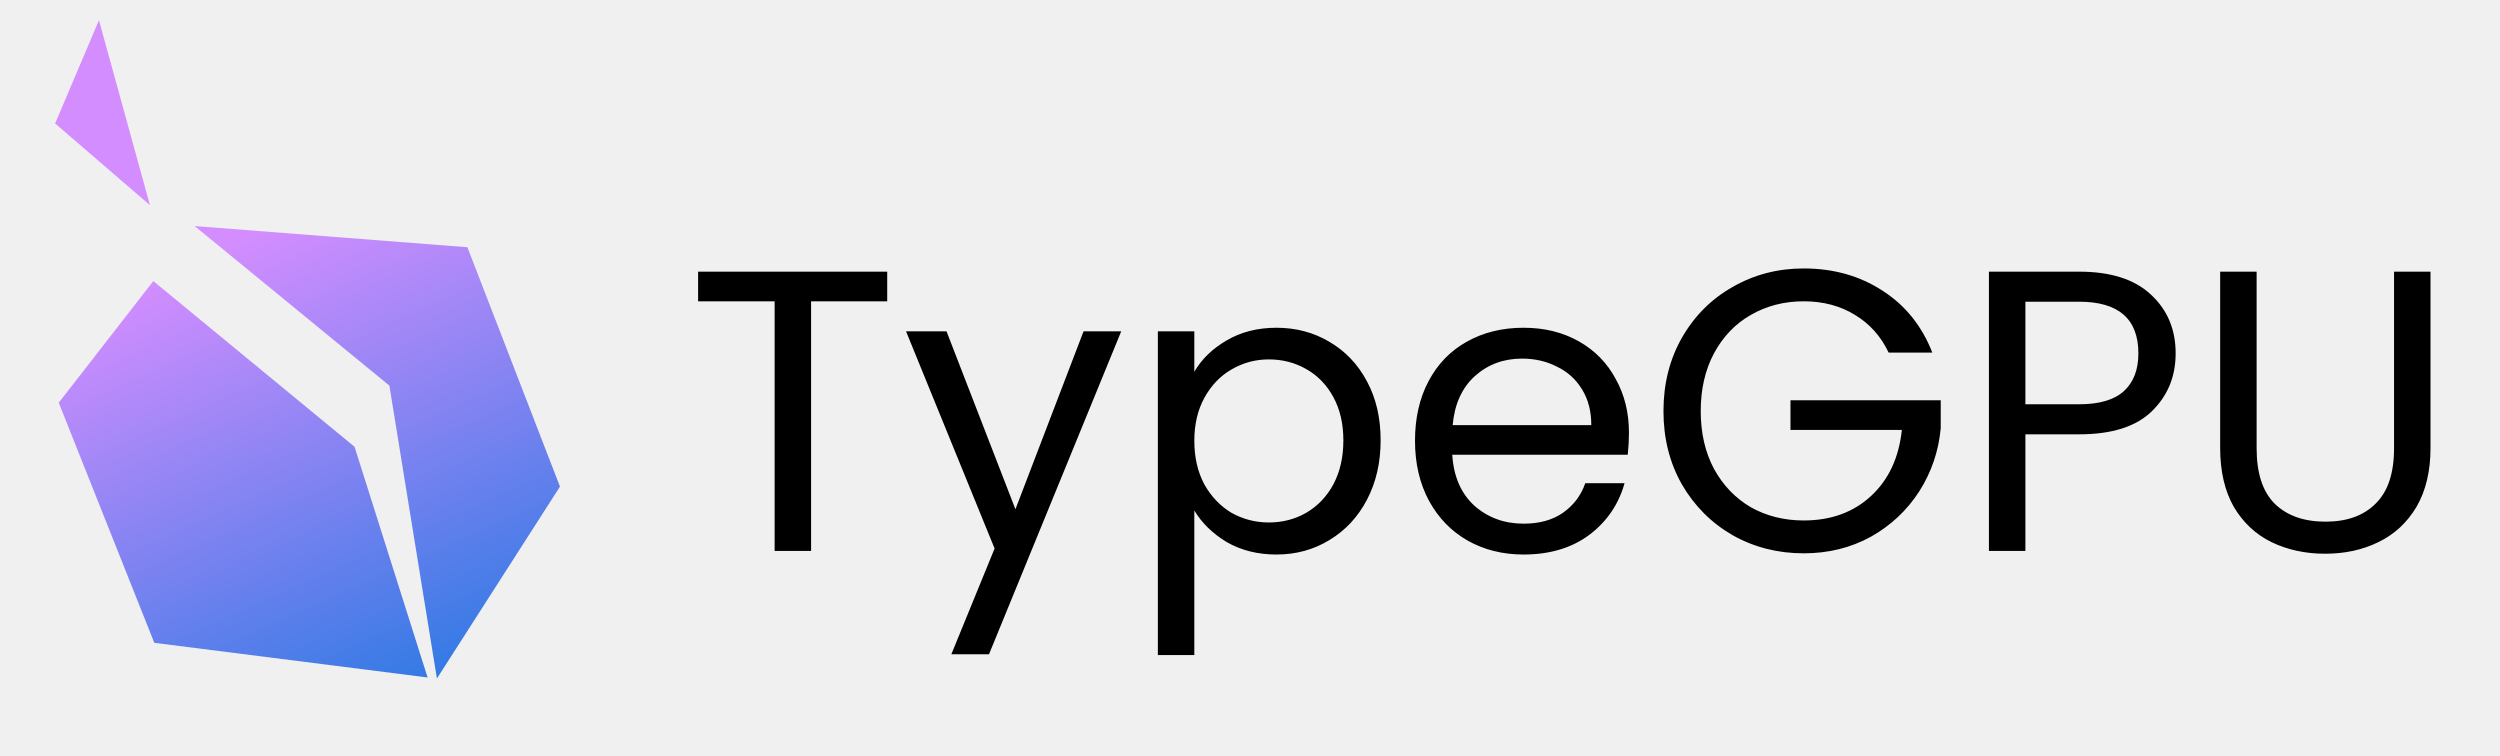
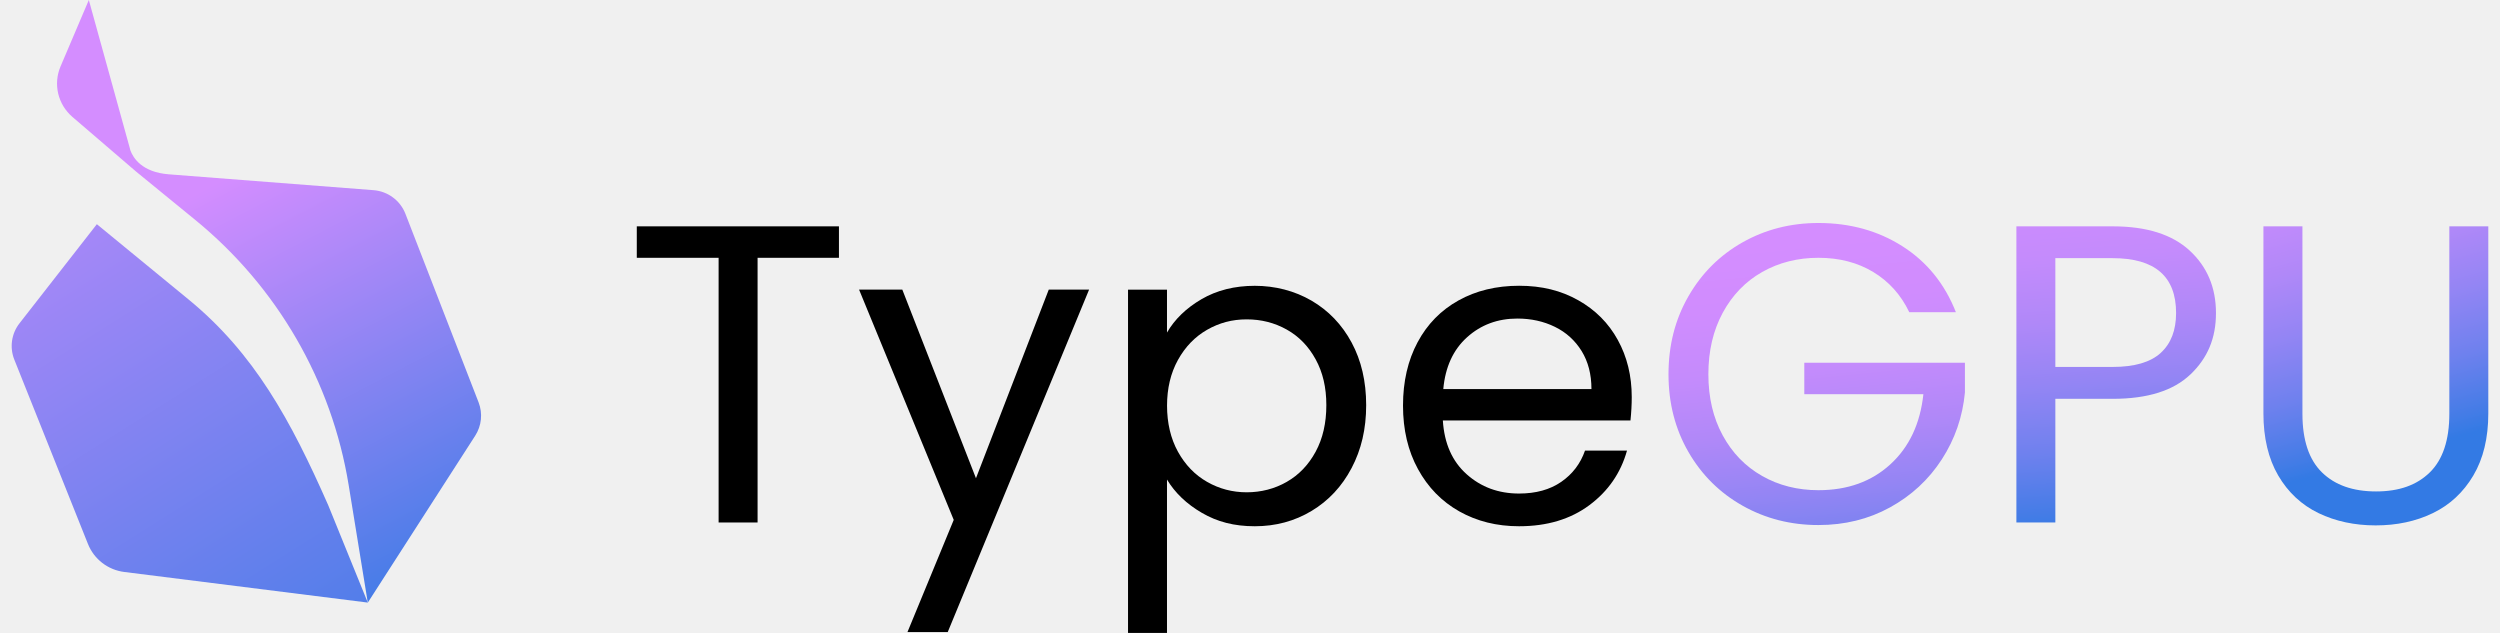
- <svg xmlns="http://www.w3.org/2000/svg" width="599" height="181" viewBox="0 0 599 181" fill="none">
-   <g clip-path="url(#clip0_53_29)">
-     <path d="M36.971 154.02L102.452 162.326L84.946 107.049L36.735 67.346L14.075 96.486L36.971 154.02Z" fill="url(#paint0_linear_53_29)" />
-     <path d="M111.99 59.236L46.639 54.163L93.295 92.388L104.685 162.569L134.167 116.587L111.99 59.236Z" fill="url(#paint1_linear_53_29)" />
-     <path d="M13.208 29.584L35.92 49.153L23.71 4.839L13.208 29.584Z" fill="url(#paint2_linear_53_29)" />
-     <path d="M212.576 65.088V72.192H194.336V132H185.6V72.192H167.264V65.088H212.576ZM268.642 79.392L236.962 156.768H227.938L238.306 131.424L217.09 79.392H226.786L243.298 122.016L259.618 79.392H268.642ZM286.159 89.088C287.887 86.08 290.447 83.584 293.839 81.6C297.295 79.552 301.295 78.528 305.839 78.528C310.511 78.528 314.735 79.648 318.511 81.888C322.351 84.128 325.359 87.296 327.535 91.392C329.711 95.424 330.799 100.128 330.799 105.504C330.799 110.816 329.711 115.552 327.535 119.712C325.359 123.872 322.351 127.104 318.511 129.408C314.735 131.712 310.511 132.864 305.839 132.864C301.359 132.864 297.391 131.872 293.935 129.888C290.543 127.84 287.951 125.312 286.159 122.304V156.96H277.423V79.392H286.159V89.088ZM321.871 105.504C321.871 101.536 321.071 98.08 319.471 95.136C317.871 92.192 315.695 89.952 312.943 88.416C310.255 86.88 307.279 86.112 304.015 86.112C300.815 86.112 297.839 86.912 295.087 88.512C292.399 90.048 290.223 92.32 288.559 95.328C286.959 98.272 286.159 101.696 286.159 105.6C286.159 109.568 286.959 113.056 288.559 116.064C290.223 119.008 292.399 121.28 295.087 122.88C297.839 124.416 300.815 125.184 304.015 125.184C307.279 125.184 310.255 124.416 312.943 122.88C315.695 121.28 317.871 119.008 319.471 116.064C321.071 113.056 321.871 109.536 321.871 105.504ZM390.298 103.68C390.298 105.344 390.202 107.104 390.01 108.96H347.962C348.282 114.144 350.042 118.208 353.242 121.152C356.506 124.032 360.442 125.472 365.05 125.472C368.826 125.472 371.962 124.608 374.458 122.88C377.018 121.088 378.81 118.72 379.834 115.776H389.242C387.834 120.832 385.018 124.96 380.794 128.16C376.57 131.296 371.322 132.864 365.05 132.864C360.058 132.864 355.578 131.744 351.61 129.504C347.706 127.264 344.634 124.096 342.394 120C340.154 115.84 339.034 111.04 339.034 105.6C339.034 100.16 340.122 95.392 342.298 91.296C344.474 87.2 347.514 84.064 351.418 81.888C355.386 79.648 359.93 78.528 365.05 78.528C370.042 78.528 374.458 79.616 378.298 81.792C382.138 83.968 385.082 86.976 387.13 90.816C389.242 94.592 390.298 98.88 390.298 103.68ZM381.274 101.856C381.274 98.528 380.538 95.68 379.066 93.312C377.594 90.88 375.578 89.056 373.018 87.84C370.522 86.56 367.738 85.92 364.666 85.92C360.25 85.92 356.474 87.328 353.338 90.144C350.266 92.96 348.506 96.864 348.058 101.856H381.274ZM452.518 84.48C450.662 80.576 447.974 77.568 444.454 75.456C440.934 73.28 436.838 72.192 432.166 72.192C427.494 72.192 423.27 73.28 419.494 75.456C415.782 77.568 412.838 80.64 410.662 84.672C408.55 88.64 407.494 93.248 407.494 98.496C407.494 103.744 408.55 108.352 410.662 112.32C412.838 116.288 415.782 119.36 419.494 121.536C423.27 123.648 427.494 124.704 432.166 124.704C438.694 124.704 444.07 122.752 448.294 118.848C452.518 114.944 454.982 109.664 455.686 103.008H428.998V95.904H464.998V102.624C464.486 108.128 462.758 113.184 459.814 117.792C456.87 122.336 452.998 125.952 448.198 128.64C443.398 131.264 438.054 132.576 432.166 132.576C425.958 132.576 420.294 131.136 415.174 128.256C410.054 125.312 405.99 121.248 402.982 116.064C400.038 110.88 398.566 105.024 398.566 98.496C398.566 91.968 400.038 86.112 402.982 80.928C405.99 75.68 410.054 71.616 415.174 68.736C420.294 65.792 425.958 64.32 432.166 64.32C439.27 64.32 445.542 66.08 450.982 69.6C456.486 73.12 460.486 78.08 462.982 84.48H452.518ZM521.284 84.672C521.284 90.24 519.364 94.88 515.524 98.592C511.748 102.24 505.956 104.064 498.148 104.064H485.284V132H476.548V65.088H498.148C505.7 65.088 511.428 66.912 515.332 70.56C519.3 74.208 521.284 78.912 521.284 84.672ZM498.148 96.864C503.012 96.864 506.596 95.808 508.9 93.696C511.204 91.584 512.356 88.576 512.356 84.672C512.356 76.416 507.62 72.288 498.148 72.288H485.284V96.864H498.148ZM540.686 65.088V107.424C540.686 113.376 542.126 117.792 545.006 120.672C547.95 123.552 552.014 124.992 557.198 124.992C562.318 124.992 566.318 123.552 569.198 120.672C572.142 117.792 573.614 113.376 573.614 107.424V65.088H582.35V107.328C582.35 112.896 581.23 117.6 578.99 121.44C576.75 125.216 573.71 128.032 569.87 129.888C566.094 131.744 561.838 132.672 557.102 132.672C552.366 132.672 548.078 131.744 544.238 129.888C540.462 128.032 537.454 125.216 535.214 121.44C533.038 117.6 531.95 112.896 531.95 107.328V65.088H540.686Z" fill="black" />
+ <svg xmlns="http://www.w3.org/2000/svg" width="474" height="120" viewBox="0 0 158 40" fill="none">
+   <g id="logo" clip-path="url(#clip0_95_487)">
+     <g id="gpu">
+       <path d="M120.665 19.729C120.141 18.637 119.383 17.792 118.391 17.192C117.399 16.593 116.244 16.293 114.927 16.293C113.61 16.293 112.424 16.593 111.367 17.192C110.312 17.792 109.48 18.651 108.875 19.771C108.271 20.891 107.969 22.183 107.969 23.651C107.969 25.118 108.271 26.408 108.875 27.516C109.48 28.627 110.309 29.481 111.367 30.081C112.421 30.68 113.61 30.98 114.927 30.98C116.769 30.98 118.282 30.434 119.474 29.343C120.665 28.251 121.358 26.775 121.558 24.912H114.032V22.924H124.183V24.804C124.038 26.346 123.55 27.754 122.721 29.035C121.891 30.316 120.799 31.325 119.445 32.069C118.091 32.812 116.586 33.183 114.924 33.183C113.174 33.183 111.578 32.776 110.132 31.961C108.687 31.147 107.547 30.016 106.709 28.565C105.871 27.115 105.449 25.477 105.449 23.651C105.449 21.824 105.868 20.184 106.709 18.725C107.547 17.266 108.69 16.129 110.132 15.315C111.575 14.5 113.174 14.093 114.924 14.093C116.928 14.093 118.701 14.585 120.243 15.569C121.786 16.553 122.909 17.942 123.613 19.732H120.662L120.665 19.729Z" fill="url(#paint0_linear_95_487)" />
+       <path d="M138.436 23.662C137.361 24.691 135.725 25.206 133.524 25.206H129.898V33.019H127.436V14.305H133.527C135.657 14.305 137.276 14.814 138.385 15.835C139.493 16.856 140.049 18.171 140.049 19.782C140.049 21.394 139.513 22.633 138.439 23.662H138.436ZM136.555 22.305C137.204 21.714 137.529 20.874 137.529 19.78C137.529 17.47 136.193 16.316 133.524 16.316H129.898V23.19H133.524C134.896 23.19 135.907 22.896 136.557 22.305H136.555Z" fill="url(#paint1_linear_95_487)" />
+       <path d="M145.514 14.305V26.148C145.514 27.813 145.924 29.046 146.745 29.852C147.566 30.658 148.706 31.059 150.169 31.059C151.631 31.059 152.746 30.658 153.567 29.852C154.387 29.046 154.798 27.81 154.798 26.148V14.305H157.261V26.119C157.261 27.677 156.944 28.989 156.314 30.052C155.682 31.119 154.829 31.91 153.758 32.428C152.683 32.948 151.48 33.205 150.143 33.205C148.806 33.205 147.603 32.945 146.528 32.428C145.454 31.907 144.607 31.116 143.983 30.052C143.362 28.986 143.048 27.677 143.048 26.119V14.305H145.514Z" fill="url(#paint2_linear_95_487)" />
+     </g>
+     <g id="type">
+       <path d="M53.021 14.305V16.293H47.879V33.021H45.416V16.293H40.245V14.305H53.021Z" fill="black" />
+       <path d="M68.831 18.303L59.897 39.946H57.352L60.276 32.857L54.293 18.303H57.026L61.681 30.225L66.282 18.303H68.831Z" fill="black" />
+       <path d="M75.934 18.909C76.901 18.346 78.024 18.063 79.304 18.063C80.584 18.063 81.815 18.377 82.89 19.002C83.964 19.63 84.808 20.509 85.421 21.646C86.034 22.782 86.342 24.103 86.342 25.607C86.342 27.112 86.034 28.418 85.421 29.58C84.808 30.745 83.964 31.647 82.89 32.292C81.815 32.937 80.621 33.259 79.304 33.259C77.987 33.259 76.926 32.976 75.96 32.413C74.994 31.851 74.258 31.147 73.754 30.307V40H71.291V18.306H73.754V21.018C74.241 20.178 74.968 19.474 75.931 18.911L75.934 18.909ZM83.149 22.709C82.699 21.886 82.089 21.258 81.322 20.829C80.555 20.399 79.711 20.184 78.791 20.184C77.87 20.184 77.055 20.404 76.288 20.843C75.521 21.281 74.908 21.917 74.446 22.749C73.987 23.58 73.757 24.544 73.757 25.636C73.757 26.727 73.987 27.717 74.446 28.548C74.905 29.379 75.521 30.016 76.288 30.454C77.055 30.892 77.89 31.113 78.791 31.113C79.691 31.113 80.555 30.895 81.322 30.454C82.089 30.016 82.699 29.379 83.149 28.548C83.6 27.717 83.825 26.735 83.825 25.607C83.825 24.479 83.6 23.532 83.149 22.709Z" fill="black" />
+       <path d="M103.043 26.574H91.188C91.279 28.025 91.778 29.156 92.69 29.97C93.602 30.785 94.705 31.192 96.005 31.192C97.068 31.192 97.958 30.946 98.67 30.454C99.383 29.962 99.885 29.303 100.172 28.48H102.826C102.43 29.894 101.635 31.045 100.443 31.93C99.252 32.815 97.772 33.259 96.005 33.259C94.597 33.259 93.34 32.945 92.228 32.32C91.119 31.695 90.247 30.802 89.617 29.648C88.984 28.494 88.67 27.157 88.67 25.633C88.67 24.109 88.978 22.777 89.591 21.632C90.204 20.486 91.068 19.604 92.177 18.988C93.285 18.371 94.562 18.06 96.008 18.06C97.453 18.06 98.662 18.366 99.742 18.974C100.825 19.582 101.66 20.419 102.245 21.485C102.832 22.551 103.126 23.752 103.126 25.096C103.126 25.562 103.1 26.054 103.046 26.572L103.043 26.574ZM99.959 22.186C99.543 21.516 98.981 21.004 98.268 20.656C97.556 20.308 96.766 20.133 95.9 20.133C94.654 20.133 93.593 20.526 92.718 21.315C91.843 22.104 91.341 23.195 91.216 24.589H100.58C100.58 23.659 100.372 22.859 99.959 22.186Z" fill="black" />
+     </g>
+     <g id="icon">
+       <path d="M11.919 18.928L6.121 14.169L1.232 20.433C0.722 21.086 0.597 21.96 0.905 22.729L5.56 34.381C5.944 35.343 6.822 36.019 7.854 36.149L23.244 38.083L20.747 31.938C18.367 26.535 16.064 22.33 11.916 18.925L11.919 18.928Z" fill="url(#paint3_linear_95_487)" />
+       <path d="M30.248 25.432L25.622 13.511C25.294 12.668 24.51 12.088 23.604 12.018L10.671 11.017C8.963 10.884 8.416 9.973 8.245 9.515L8.174 9.255L5.614 0L3.826 4.199C3.353 5.31 3.655 6.597 4.576 7.389L8.618 10.858L12.332 13.892C17.515 18.125 20.967 24.086 22.036 30.66L23.244 38.086L30.035 27.533C30.436 26.905 30.516 26.128 30.248 25.432Z" fill="url(#paint4_linear_95_487)" />
+     </g>
  </g>
  <defs>
-     <linearGradient id="paint0_linear_53_29" x1="50.974" y1="59.602" x2="98.474" y2="165.103" gradientUnits="userSpaceOnUse">
-       <stop stop-color="#D48DFF" />
-       <stop offset="1" stop-color="#337AE4" />
+     <linearGradient id="paint0_linear_95_487" x1="121.232" y1="10.305" x2="124.414" y2="42.345" gradientUnits="userSpaceOnUse">
+       <stop offset="0.13" stop-color="#D48DFF" />
+       <stop offset="0.25" stop-color="#D08CFE" />
+       <stop offset="0.38" stop-color="#C48BFC" />
+       <stop offset="0.5" stop-color="#B088F8" />
+       <stop offset="0.62" stop-color="#9485F4" />
+       <stop offset="0.75" stop-color="#6F81EE" />
+       <stop offset="0.87" stop-color="#447CE6" />
+       <stop offset="0.91" stop-color="#337AE4" />
    </linearGradient>
-     <linearGradient id="paint1_linear_53_29" x1="50.974" y1="59.602" x2="98.474" y2="165.103" gradientUnits="userSpaceOnUse">
-       <stop stop-color="#D48DFF" />
-       <stop offset="1" stop-color="#337AE4" />
+     <linearGradient id="paint1_linear_95_487" x1="108.083" y1="5.271" x2="110.324" y2="38.123" gradientUnits="userSpaceOnUse">
+       <stop offset="0.13" stop-color="#D48DFF" />
+       <stop offset="0.25" stop-color="#D08CFE" />
+       <stop offset="0.38" stop-color="#C48BFC" />
+       <stop offset="0.5" stop-color="#B088F8" />
+       <stop offset="0.62" stop-color="#9485F4" />
+       <stop offset="0.75" stop-color="#6F81EE" />
+       <stop offset="0.87" stop-color="#447CE6" />
+       <stop offset="0.91" stop-color="#337AE4" />
    </linearGradient>
-     <linearGradient id="paint2_linear_53_29" x1="50.974" y1="59.602" x2="98.474" y2="165.103" gradientUnits="userSpaceOnUse">
-       <stop stop-color="#D48DFF" />
-       <stop offset="1" stop-color="#337AE4" />
+     <linearGradient id="paint2_linear_95_487" x1="144.647" y1="1.123" x2="152.891" y2="31.175" gradientUnits="userSpaceOnUse">
+       <stop offset="0.13" stop-color="#D48DFF" />
+       <stop offset="0.25" stop-color="#D08CFE" />
+       <stop offset="0.38" stop-color="#C48BFC" />
+       <stop offset="0.5" stop-color="#B088F8" />
+       <stop offset="0.62" stop-color="#9485F4" />
+       <stop offset="0.75" stop-color="#6F81EE" />
+       <stop offset="0.87" stop-color="#447CE6" />
+       <stop offset="0.91" stop-color="#337AE4" />
    </linearGradient>
-     <clipPath id="clip0_53_29">
-       <rect width="599" height="181" fill="white" />
+     <linearGradient id="paint3_linear_95_487" x1="-6.948" y1="-24.922" x2="44.29" y2="56.398" gradientUnits="userSpaceOnUse">
+       <stop offset="0.24" stop-color="#D48DFF" />
+       <stop offset="0.84" stop-color="#337AE4" />
+     </linearGradient>
+     <linearGradient id="paint4_linear_95_487" x1="5.697" y1="-7.106" x2="34.941" y2="48.977" gradientUnits="userSpaceOnUse">
+       <stop offset="0.32" stop-color="#D48DFF" />
+       <stop offset="0.82" stop-color="#337AE4" />
+     </linearGradient>
+     <clipPath id="clip0_95_487">
+       <rect width="156.522" height="40" fill="white" transform="translate(0.739258)" />
    </clipPath>
  </defs>
</svg>
